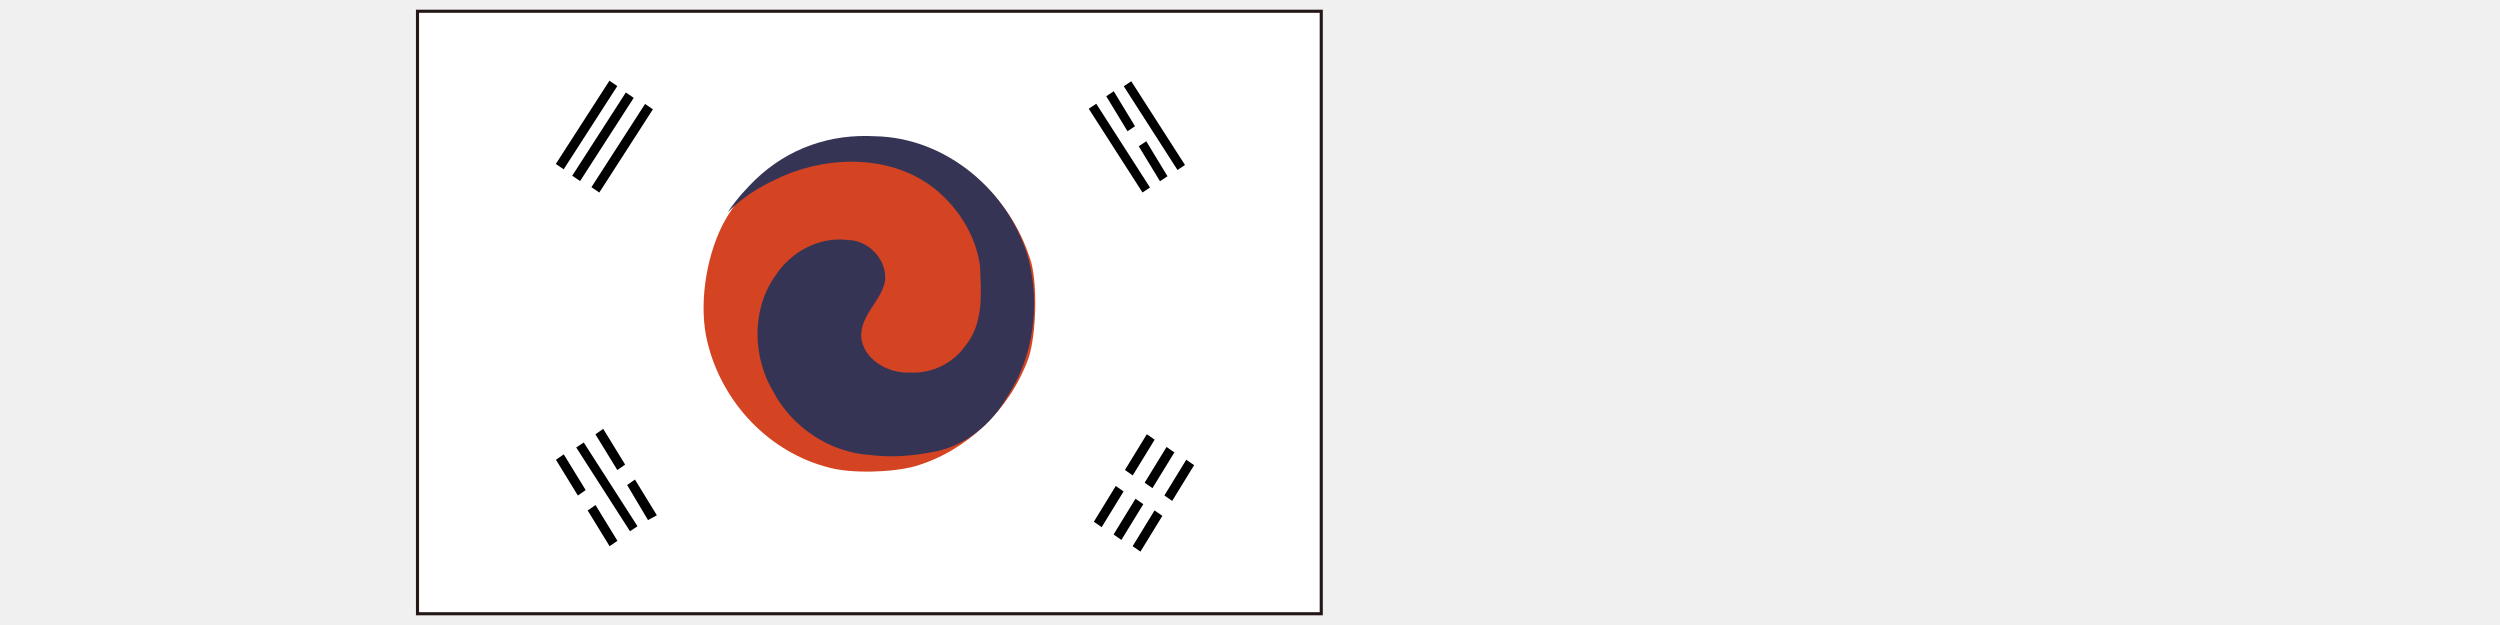
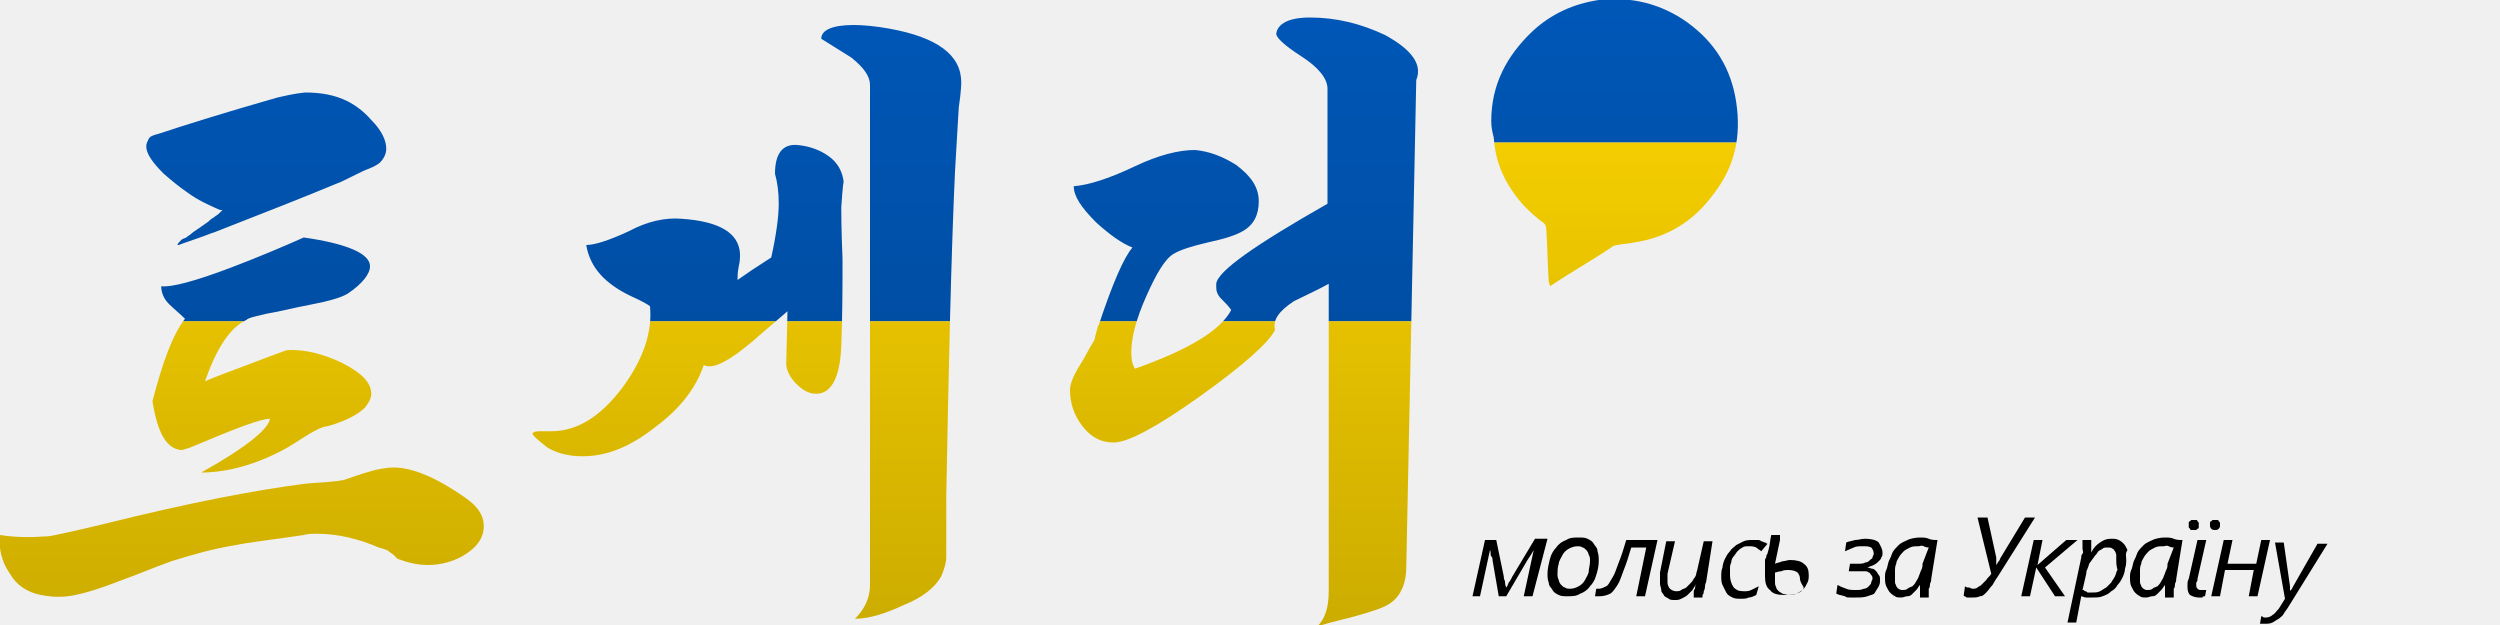
- <svg xmlns="http://www.w3.org/2000/svg" version="1.1" id="레이어_1" x="0px" y="0px" viewBox="0 0 200 50" style="enable-background:new 0 0 200 50;" xml:space="preserve">
+ <svg xmlns="http://www.w3.org/2000/svg" xmlns:xlink="http://www.w3.org/1999/xlink" version="1.1" id="레이어_1" x="0px" y="0px" viewBox="0 0 200 50" style="enable-background:new 0 0 200 50;" xml:space="preserve">
  <style type="text/css">
- 	.st0{fill:#FFFFFF;stroke:#231815;stroke-width:0.25;stroke-miterlimit:10;}
- 	.st1{fill:#D44322;}
- 	.st2{fill:#363455;}
+ 	.st0{clip-path:url(#SVGID_2_);}
+ 	.st1{fill:#0057B7;}
+ 	.st2{fill:#FFD700;}
+ 	.st3{clip-path:url(#SVGID_4_);}
+ 	.st4{fill:url(#SVGID_5_);}
+ 	.st5{fill:url(#SVGID_6_);}
+ 	.st6{fill:url(#SVGID_7_);}
+ 	.st7{fill:url(#SVGID_8_);}
</style>
  <g>
-     <path class="st0" d="M105.6,49.1H33.4V0.9h72.3v48.2H105.6z" />
-     <path class="st1" d="M73.2,37.3c-1.8,0.5-5.1,0.6-6.9,0.1c-4.7-1.2-8.5-5.1-9.7-10c-0.7-2.8-0.2-6.6,1.2-9.4   c1.6-3.1,4.8-5.7,8.3-6.6c1.7-0.4,5-0.4,6.7,0c4.6,1.2,8.3,4.9,9.7,9.6c0.5,1.9,0.4,5.7-0.2,7.6C80.8,32.8,77.3,36.1,73.2,37.3   L73.2,37.3z" />
-     <path class="st2" d="M74.4,36.2c-1.6,0.3-3.2,0.4-4.8,0.2c-3.2-0.2-6.2-2.2-7.7-5c-1.7-2.8-1.8-6.6,0.1-9.3   c1.2-1.9,3.5-3.2,5.8-2.9c1.7,0,3.2,1.6,3,3.3c-0.3,1.6-2,2.7-1.9,4.5c0.2,1.8,2.2,2.9,3.9,2.8c1.7,0.1,3.4-0.7,4.4-2.1   c1.5-1.8,1.3-4.2,1.2-6.4c-0.3-2.4-1.7-4.6-3.5-6.1c-3.4-2.8-8.4-2.8-12.3-1.1c-1.3,0.6-2.8,1.3-4.4,2.9c0.8-1.2,1.7-2.1,2.2-2.6   c2.7-2.6,6.1-3.7,9.6-3.5c5.7,0.1,10.8,4.4,12.3,9.9c0.9,3.6,0.4,7.7-1.7,10.9C79.3,34,77.1,35.8,74.4,36.2L74.4,36.2z" />
-     <g transform="matrix(.8425641 -.538596 .538596 .8425641 0 0)">
-       <path d="M32.1,38.8l-0.3-0.7l7.2-3.3l0.3,0.7L32.1,38.8z" />
-       <path d="M31.3,37.2L31,36.5l7.2-3.3l0.3,0.7L31.3,37.2z" />
-       <path d="M30.7,35.7L30.4,35l7.2-3.3l0.3,0.7L30.7,35.7z" />
-     </g>
    <g>
-       <path d="M91.4,15.4L92,15l-4.3-6.7l-0.6,0.4L91.4,15.4z" />
-       <path d="M94.2,13.6l0.6-0.4l-4.3-6.7l-0.6,0.4L94.2,13.6z" />
-       <path d="M91.1,11.7l0.6-0.4l1.7,2.8l-0.6,0.4L91.1,11.7z" />
-       <path d="M88.5,7.7l0.6-0.4l1.7,2.8l-0.6,0.4L88.5,7.7z" />
-     </g>
-     <g transform="matrix(-.8487434 .5288049 .5288049 .8487434 0 0)">
-       <path d="M-56.5,79.5l-0.3,0.7l-3-1.5l0.3-0.7L-56.5,79.5z" />
-       <path d="M-52.2,81.7l-0.3,0.7l-3-1.5l0.3-0.7L-52.2,81.7z" />
-       <path d="M-57.3,81.2l-0.3,0.7l-3-1.5l0.3-0.7L-57.3,81.2z" />
-       <path d="M-53,83.4l-0.3,0.7l-3-1.5l0.3-0.7L-53,83.4z" />
-       <path d="M-58.1,82.9l-0.3,0.7l-3-1.5l0.3-0.7L-58.1,82.9z" />
-       <path d="M-53.8,85l-0.3,0.7l-3-1.5l0.3-0.7L-53.8,85z" />
-     </g>
-     <g>
-       <g transform="matrix(.8487434 .5288049 -.5288049 .8487434 0 0)">
-         <path d="M63.1,6.4l0.3-0.7l3,1.5L66,7.9L63.1,6.4z" />
-         <path d="M58.8,4.3l0.3-0.7l3,1.5l-0.3,0.7L58.8,4.3z" />
-         <path d="M61.5,9.8l0.3-0.7l3,1.5l-0.3,0.7L61.5,9.8z" />
-         <path d="M57.2,7.7L57.5,7l3,1.5l-0.3,0.7L57.2,7.7z" />
+       <defs>
+         <path id="SVGID_1_" d="M0,42.8C1.2,43,2.5,43,3.9,42.9c0.1,0,1.6-0.3,4.5-1c6.8-1.7,12.1-2.7,16-3.2c0.9-0.1,2-0.1,3.1-0.3     c0.6-0.2,1.4-0.5,2.5-0.8c0.5-0.1,1-0.2,1.5-0.2c1.5,0,3.4,0.8,5.7,2.4c1,0.7,1.5,1.4,1.5,2.3s-0.5,1.6-1.4,2.2s-2,0.9-3.1,0.9     c-0.8,0-1.6-0.2-2.4-0.5c-0.1-0.1-0.2-0.2-0.3-0.3c-0.1-0.1-0.3-0.2-0.4-0.3s-0.4-0.2-0.8-0.3c-1.6-0.7-3.3-1.1-4.9-1.1     c-0.4,0-0.8,0-1.1,0.1c-2.7,0.4-4.5,0.6-5.4,0.8c-1.9,0.3-3.6,0.8-5.2,1.3c-1.4,0.5-2.8,1.1-4.2,1.6c-1.8,0.7-3.2,1.1-4.1,1.2     c-0.9,0.1-1.6,0-2.1-0.1c-1.1-0.2-2-0.8-2.5-1.7C0.1,44.9-0.1,43.9,0,42.8z M17.6,16.8c-0.9-0.4-1.8-0.8-2.6-1.4     c-0.6-0.4-1.2-0.9-1.9-1.5c-0.9-0.9-1.4-1.6-1.4-2.2c0-0.2,0.1-0.4,0.2-0.6c0.1-0.2,0.4-0.3,0.8-0.4C14.8,10,18,9,22.2,7.8     c0.5-0.1,1.2-0.3,2.2-0.4c1.3,0,2.4,0.2,3.4,0.7c0.6,0.3,1.3,0.8,1.9,1.5c0.8,0.8,1.2,1.6,1.2,2.3c0,0.4-0.2,0.8-0.5,1.1     c-0.1,0.1-0.4,0.3-0.9,0.5c-0.3,0.1-0.7,0.3-1.3,0.6c-0.6,0.3-1,0.5-1.3,0.6c-2.4,1-5.7,2.3-9.8,3.9c-0.1,0-0.5,0.2-1.4,0.5     s-1.4,0.5-1.4,0.5h-0.1c0-0.1,0.1-0.2,0.3-0.4c0.1-0.1,0.2-0.1,0.4-0.2c0.1-0.1,0.3-0.2,0.4-0.3c0.1-0.1,0.4-0.3,0.7-0.5     c0.4-0.3,0.6-0.4,0.7-0.5s0.2-0.2,0.4-0.3c0.1-0.1,0.3-0.2,0.4-0.3c0.1-0.1,0.2-0.2,0.3-0.3C17.8,16.8,17.8,16.8,17.6,16.8z      M16.4,30.5c0.7-0.3,2-0.8,3.9-1.5c0.5-0.2,1.3-0.5,2.4-0.9c0.2-0.1,0.4-0.1,0.6-0.1c1.2,0,2.5,0.3,4,1c1.6,0.8,2.4,1.6,2.4,2.5     c0,0.4-0.2,0.7-0.5,1.1c-0.6,0.6-1.6,1.1-3,1.5c-0.2,0-0.5,0.1-0.9,0.3c-0.6,0.3-1.3,0.8-2.3,1.4c-2.5,1.4-4.9,2-6.9,2     c3.6-2,5.4-3.5,5.5-4.3c-0.7,0-2.6,0.7-5.9,2.1C15,35.9,14.6,36,14.5,36c-1.2-0.1-1.9-1.4-2.3-3.9c0.8-3.1,1.6-5.3,2.6-6.6     c-0.4-0.4-0.9-0.8-1.3-1.2c-0.4-0.4-0.6-0.9-0.6-1.4c0.8,0.1,2.7-0.4,5.6-1.5c2.1-0.8,4-1.6,5.8-2.4c3.5,0.5,5.3,1.3,5.3,2.3     c0,0.6-0.6,1.4-1.8,2.2c-0.5,0.3-1.5,0.6-3.1,0.9c-1.1,0.2-2.2,0.5-3.4,0.7c-0.8,0.2-1.4,0.3-1.6,0.5     C18.4,26.2,17.3,27.9,16.4,30.5z M63,24.9l-2.1,1.8c-1.9,1.7-3.3,2.6-4.1,2.6c-0.2,0-0.3,0-0.5-0.1c-0.6,1.8-1.9,3.5-3.8,4.9     c-2,1.6-3.9,2.4-5.9,2.4c-1,0-2-0.2-2.8-0.7c-0.8-0.6-1.2-1-1.2-1.1s0.2-0.2,0.5-0.2c0.1,0,0.3,0,0.5,0s0.4,0,0.5,0     c2,0,3.9-1.1,5.7-3.5c1.7-2.3,2.4-4.5,2.2-6.5c-0.1-0.1-0.6-0.4-1.5-0.8c-2.1-1-3.3-2.3-3.6-4.1c0.7,0,1.9-0.4,3.4-1.1     c1.5-0.8,2.9-1.1,4.2-1c3,0.2,4.6,1.1,4.7,2.8c0,0.3,0,0.6-0.1,1C59,21.8,59,22.2,59,22.4c0.7-0.5,1.6-1.1,2.7-1.8     c0.4-1.8,0.6-3.3,0.6-4.3c0-0.9-0.1-1.7-0.3-2.4c0-1.6,0.6-2.4,1.8-2.3c1,0.1,1.8,0.4,2.5,0.9s1.1,1.2,1.2,2.1     c0-0.3-0.1,0.4-0.2,2c0,0.3,0,1.7,0.1,4.1c0,2.1,0,4.4-0.1,7c-0.1,2.5-0.8,3.8-2,3.8c-0.6,0-1.1-0.3-1.6-0.8s-0.8-1.1-0.8-1.6     L63,24.9L63,24.9z M68.4,49.5c0.8-0.8,1.2-1.7,1.2-2.7v-40c0-0.7-0.5-1.4-1.5-2.2c-0.8-0.5-1.6-1-2.4-1.5c0-0.7,0.9-1.1,2.6-1.1     c0.8,0,1.8,0.1,2.9,0.3C75,3,76.9,4.4,76.9,6.6c0,0,0,0.7-0.2,2l-0.3,5.1c-0.3,6.5-0.5,15.1-0.7,26v3.6v1.3     c0,0.3-0.1,0.8-0.4,1.5c-0.5,0.9-1.5,1.7-3,2.3C70.8,49.1,69.5,49.5,68.4,49.5z M113.3,6.4l-0.8,39c0,1.2-0.4,2.2-1.2,2.8     c-0.5,0.4-1.5,0.7-2.9,1.1c-0.7,0.2-1.7,0.4-3,0.8c0.6-0.6,0.9-1.5,0.9-2.8V22.7c-0.9,0.5-1.8,0.9-2.8,1.4     c-1.2,0.8-1.7,1.5-1.5,2.3c-0.5,1-2.5,2.8-6,5.3c-3.5,2.5-5.8,3.7-6.9,3.7c-1,0-1.8-0.4-2.5-1.3s-1-1.9-1-2.9     c0-0.5,0.3-1.2,0.8-2c0.4-0.6,0.7-1.3,1.1-1.9c0.1-0.1,0.1-0.4,0.2-0.7c0.1-0.3,0.1-0.5,0.2-0.6c1.1-3.3,2-5.4,2.7-6.2     c-0.8-0.3-1.8-1-2.9-2c-1.2-1.2-1.8-2.1-1.8-2.9c1.2-0.1,2.8-0.6,4.9-1.6c1.9-0.9,3.5-1.3,4.8-1.3c1.1,0.1,2.2,0.5,3.3,1.2     c1.2,0.9,1.8,1.8,1.8,2.9s-0.4,1.9-1.3,2.4c-0.5,0.3-1.4,0.6-2.8,0.9c-1.3,0.3-2.2,0.6-2.7,0.9c-0.7,0.4-1.4,1.6-2.2,3.4     c-0.8,1.8-1.2,3.3-1.2,4.5c0,0.6,0.1,1,0.3,1.3c4.2-1.5,6.8-3,7.7-4.7c-0.2-0.3-0.5-0.6-0.8-0.9s-0.4-0.6-0.4-0.9     c0-0.1,0-0.2,0-0.3c0.1-1,3.1-3.1,8.9-6.4V7.1c0-0.8-0.7-1.7-2.1-2.6s-2-1.5-2-1.8c0.1-0.8,1-1.3,2.7-1.3c2.1,0,4.1,0.5,6,1.4     C113,4,113.8,5.2,113.3,6.4z" />
+       </defs>
+       <clipPath id="SVGID_2_">
+         <use xlink:href="#SVGID_1_" style="overflow:visible;" />
+       </clipPath>
+       <g class="st0">
+         <rect x="-7.1" y="0.2" class="st1" width="127.6" height="25.5" />
+         <rect x="-7.1" y="25.7" class="st2" width="127.6" height="25.5" />
      </g>
-       <path d="M46.7,35.4l-0.6,0.4l4.3,6.7l0.6-0.4L46.7,35.4z" />
    </g>
  </g>
+   <g>
+     <defs>
+       <path id="SVGID_3_" d="M119.3,9.7c0-2.9,1.2-5.2,3.3-7.2c1.5-1.4,3.3-2.2,5.3-2.5c2.6-0.3,5,0.3,7.1,1.8c2.2,1.6,3.5,3.7,3.9,6.4    s-0.1,5.1-1.8,7.3c-1.6,2.2-3.7,3.5-6.4,3.9c-0.4,0.1-0.9,0.1-1.3,0.2c-0.2,0-0.4,0.1-0.5,0.2c-1.5,1-3.1,1.9-4.6,2.9    c-0.1,0.1-0.2,0.1-0.3,0.2c0-0.1-0.1-0.3-0.1-0.4c-0.1-1.4-0.1-2.8-0.2-4.2c0-0.3-0.2-0.5-0.4-0.6c-0.9-0.7-1.7-1.5-2.3-2.4    c-0.9-1.3-1.4-2.7-1.5-4.3C119.4,10.6,119.3,10.2,119.3,9.7z" />
+     </defs>
+     <clipPath id="SVGID_4_">
+       <use xlink:href="#SVGID_3_" style="overflow:visible;" />
+     </clipPath>
+     <g class="st3">
+       <rect x="65.4" y="-14.1" class="st1" width="127.6" height="25.5" />
+       <rect x="65.4" y="11.4" class="st2" width="127.6" height="25.5" />
+     </g>
+   </g>
+   <g>
+     <linearGradient id="SVGID_5_" gradientUnits="userSpaceOnUse" x1="129.165" y1="51.28" x2="129.165" y2="1.28" gradientTransform="matrix(1 0 0 -1 0 51.28)">
+       <stop offset="0" style="stop-color:#000000;stop-opacity:0" />
+       <stop offset="1" style="stop-color:#000000;stop-opacity:0.2" />
+     </linearGradient>
+     <path class="st4" d="M119.3,9.7c0-2.9,1.2-5.2,3.3-7.2c1.5-1.4,3.3-2.2,5.3-2.5c2.6-0.3,5,0.3,7.1,1.8c2.2,1.6,3.5,3.7,3.9,6.4   s-0.1,5.1-1.8,7.3c-1.6,2.2-3.7,3.5-6.4,3.9c-0.4,0.1-0.9,0.1-1.3,0.2c-0.2,0-0.4,0.1-0.5,0.2c-1.5,1-3.1,1.9-4.6,2.9   c-0.1,0.1-0.2,0.1-0.3,0.2c0-0.1-0.1-0.3-0.1-0.4c-0.1-1.4-0.1-2.8-0.2-4.2c0-0.3-0.2-0.5-0.4-0.6c-0.9-0.7-1.7-1.5-2.3-2.4   c-0.9-1.3-1.4-2.7-1.5-4.3C119.4,10.6,119.3,10.2,119.3,9.7z" />
+     <g>
+       <linearGradient id="SVGID_6_" gradientUnits="userSpaceOnUse" x1="19.338" y1="51.28" x2="19.338" y2="1.28" gradientTransform="matrix(1 0 0 -1 0 51.28)">
+         <stop offset="0" style="stop-color:#000000;stop-opacity:0" />
+         <stop offset="1" style="stop-color:#000000;stop-opacity:0.2" />
+       </linearGradient>
+       <path class="st5" d="M0,42.8C1.2,43,2.5,43,3.9,42.9c0.1,0,1.6-0.3,4.5-1c6.8-1.7,12.1-2.7,16-3.2c0.9-0.1,2-0.1,3.1-0.3    c0.6-0.2,1.4-0.5,2.5-0.8c0.5-0.1,1-0.2,1.5-0.2c1.5,0,3.4,0.8,5.7,2.4c1,0.7,1.5,1.4,1.5,2.3s-0.5,1.6-1.4,2.2s-2,0.9-3.1,0.9    c-0.8,0-1.6-0.2-2.4-0.5c-0.1-0.1-0.2-0.2-0.3-0.3c-0.1-0.1-0.3-0.2-0.4-0.3s-0.4-0.2-0.8-0.3c-1.6-0.7-3.3-1.1-4.9-1.1    c-0.4,0-0.8,0-1.1,0.1c-2.7,0.4-4.5,0.6-5.4,0.8c-1.9,0.3-3.6,0.8-5.2,1.3c-1.4,0.5-2.8,1.1-4.2,1.6c-1.8,0.7-3.2,1.1-4.1,1.2    c-0.9,0.1-1.6,0-2.1-0.1c-1.1-0.2-2-0.8-2.5-1.7C0.1,44.9-0.1,43.9,0,42.8z M17.6,16.8c-0.9-0.4-1.8-0.8-2.6-1.4    c-0.6-0.4-1.2-0.9-1.9-1.5c-0.9-0.9-1.4-1.6-1.4-2.2c0-0.2,0.1-0.4,0.2-0.6c0.1-0.2,0.4-0.3,0.8-0.4C14.8,10,18,9,22.2,7.8    c0.5-0.1,1.2-0.3,2.2-0.4c1.3,0,2.4,0.2,3.4,0.7c0.6,0.3,1.3,0.8,1.9,1.5c0.8,0.8,1.2,1.6,1.2,2.3c0,0.4-0.2,0.8-0.5,1.1    c-0.1,0.1-0.4,0.3-0.9,0.5c-0.3,0.1-0.7,0.3-1.3,0.6c-0.6,0.3-1,0.5-1.3,0.6c-2.4,1-5.7,2.3-9.8,3.9c-0.1,0-0.5,0.2-1.4,0.5    s-1.4,0.5-1.4,0.5h-0.1c0-0.1,0.1-0.2,0.3-0.4c0.1-0.1,0.2-0.1,0.4-0.2c0.1-0.1,0.3-0.2,0.4-0.3c0.1-0.1,0.4-0.3,0.7-0.5    c0.4-0.3,0.6-0.4,0.7-0.5s0.2-0.2,0.4-0.3c0.1-0.1,0.3-0.2,0.4-0.3c0.1-0.1,0.2-0.2,0.3-0.3C17.8,16.8,17.8,16.8,17.6,16.8z     M16.4,30.5c0.7-0.3,2-0.8,3.9-1.5c0.5-0.2,1.3-0.5,2.4-0.9c0.2-0.1,0.4-0.1,0.6-0.1c1.2,0,2.5,0.3,4,1c1.6,0.8,2.4,1.6,2.4,2.5    c0,0.4-0.2,0.7-0.5,1.1c-0.6,0.6-1.6,1.1-3,1.5c-0.2,0-0.5,0.1-0.9,0.3c-0.6,0.3-1.3,0.8-2.3,1.4c-2.5,1.4-4.9,2-6.9,2    c3.6-2,5.4-3.5,5.5-4.3c-0.7,0-2.6,0.7-5.9,2.1C15,35.9,14.6,36,14.5,36c-1.2-0.1-1.9-1.4-2.3-3.9c0.8-3.1,1.6-5.3,2.6-6.6    c-0.4-0.4-0.9-0.8-1.3-1.2c-0.4-0.4-0.6-0.9-0.6-1.4c0.8,0.1,2.7-0.4,5.6-1.5c2.1-0.8,4-1.6,5.8-2.4c3.5,0.5,5.3,1.3,5.3,2.3    c0,0.6-0.6,1.4-1.8,2.2c-0.5,0.3-1.5,0.6-3.1,0.9c-1.1,0.2-2.2,0.5-3.4,0.7c-0.8,0.2-1.4,0.3-1.6,0.5    C18.4,26.2,17.3,27.9,16.4,30.5z" />
+       <linearGradient id="SVGID_7_" gradientUnits="userSpaceOnUse" x1="59.75" y1="51.28" x2="59.75" y2="1.28" gradientTransform="matrix(1 0 0 -1 0 51.28)">
+         <stop offset="0" style="stop-color:#000000;stop-opacity:0" />
+         <stop offset="1" style="stop-color:#000000;stop-opacity:0.2" />
+       </linearGradient>
+       <path class="st6" d="M63,24.9l-2.1,1.8c-1.9,1.7-3.3,2.6-4.1,2.6c-0.2,0-0.3,0-0.5-0.1c-0.6,1.8-1.9,3.5-3.8,4.9    c-2,1.6-3.9,2.4-5.9,2.4c-1,0-2-0.2-2.8-0.7c-0.8-0.6-1.2-1-1.2-1.1s0.2-0.2,0.5-0.2c0.1,0,0.3,0,0.5,0s0.4,0,0.5,0    c2,0,3.9-1.1,5.7-3.5c1.7-2.3,2.4-4.5,2.2-6.5c-0.1-0.1-0.6-0.4-1.5-0.8c-2.1-1-3.3-2.3-3.6-4.1c0.7,0,1.9-0.4,3.4-1.1    c1.5-0.8,2.9-1.1,4.2-1c3,0.2,4.6,1.1,4.7,2.8c0,0.3,0,0.6-0.1,1C59,21.8,59,22.2,59,22.4c0.7-0.5,1.6-1.1,2.7-1.8    c0.4-1.8,0.6-3.3,0.6-4.3c0-0.9-0.1-1.7-0.3-2.4c0-1.6,0.6-2.4,1.8-2.3c1,0.1,1.8,0.4,2.5,0.9s1.1,1.2,1.2,2.1    c0-0.3-0.1,0.4-0.2,2c0,0.3,0,1.7,0.1,4.1c0,2.1,0,4.4-0.1,7c-0.1,2.5-0.8,3.8-2,3.8c-0.6,0-1.1-0.3-1.6-0.8s-0.8-1.1-0.8-1.6    L63,24.9L63,24.9z M68.4,49.5c0.8-0.8,1.2-1.7,1.2-2.7v-40c0-0.7-0.5-1.4-1.5-2.2c-0.8-0.5-1.6-1-2.4-1.5c0-0.7,0.9-1.1,2.6-1.1    c0.8,0,1.8,0.1,2.9,0.3C75,3,76.9,4.4,76.9,6.6c0,0,0,0.7-0.2,2l-0.3,5.1c-0.3,6.5-0.5,15.1-0.7,26v3.6v1.3c0,0.3-0.1,0.8-0.4,1.5    c-0.5,0.9-1.5,1.7-3,2.3C70.8,49.1,69.5,49.5,68.4,49.5z" />
+       <linearGradient id="SVGID_8_" gradientUnits="userSpaceOnUse" x1="99.522" y1="51.28" x2="99.522" y2="1.28" gradientTransform="matrix(1 0 0 -1 0 51.28)">
+         <stop offset="0" style="stop-color:#000000;stop-opacity:0" />
+         <stop offset="1" style="stop-color:#000000;stop-opacity:0.2" />
+       </linearGradient>
+       <path class="st7" d="M113.3,6.4l-0.8,39c0,1.2-0.4,2.2-1.2,2.8c-0.5,0.4-1.5,0.7-2.9,1.1c-0.7,0.2-1.7,0.4-3,0.8    c0.6-0.6,0.9-1.5,0.9-2.8V22.7c-0.9,0.5-1.8,0.9-2.8,1.4c-1.2,0.8-1.7,1.5-1.5,2.3c-0.5,1-2.5,2.8-6,5.3c-3.5,2.5-5.8,3.7-6.9,3.7    c-1,0-1.8-0.4-2.5-1.3s-1-1.9-1-2.9c0-0.5,0.3-1.2,0.8-2c0.4-0.6,0.7-1.3,1.1-1.9c0.1-0.1,0.1-0.4,0.2-0.7    c0.1-0.3,0.1-0.5,0.2-0.6c1.1-3.3,2-5.4,2.7-6.2c-0.8-0.3-1.8-1-2.9-2c-1.2-1.2-1.8-2.1-1.8-2.9c1.2-0.1,2.8-0.6,4.9-1.6    c1.9-0.9,3.5-1.3,4.8-1.3c1.1,0.1,2.2,0.5,3.3,1.2c1.2,0.9,1.8,1.8,1.8,2.9s-0.4,1.9-1.3,2.4c-0.5,0.3-1.4,0.6-2.8,0.9    c-1.3,0.3-2.2,0.6-2.7,0.9c-0.7,0.4-1.4,1.6-2.2,3.4c-0.8,1.8-1.2,3.3-1.2,4.5c0,0.6,0.1,1,0.3,1.3c4.2-1.5,6.8-3,7.7-4.7    c-0.2-0.3-0.5-0.6-0.8-0.9s-0.4-0.6-0.4-0.9c0-0.1,0-0.2,0-0.3c0.1-1,3.1-3.1,8.9-6.4V7.1c0-0.8-0.7-1.7-2.1-2.6s-2-1.5-2-1.8    c0.1-0.8,1-1.3,2.7-1.3c2.1,0,4.1,0.5,6,1.4C113,4,113.8,5.2,113.3,6.4z" />
+     </g>
+   </g>
+   <g>
+     <path d="M122.6,47.7h-0.7l0.8-3.7c-0.1,0.2-0.3,0.5-0.5,0.8l-1.7,2.9h-0.6l-0.5-2.9c0-0.1,0-0.2-0.1-0.3s0-0.3-0.1-0.5l-0.8,3.7   h-0.6l1-4.5h0.9l0.6,2.9c0,0.1,0,0.2,0.1,0.4c0,0.1,0,0.3,0.1,0.5c0.1-0.1,0.1-0.2,0.2-0.4c0.1-0.1,0.2-0.3,0.3-0.5l1.8-3h1   L122.6,47.7z" />
+     <path d="M127.9,44.9c0,0.4-0.1,0.8-0.2,1.1c-0.1,0.4-0.3,0.7-0.5,0.9c-0.2,0.3-0.5,0.5-0.8,0.6c-0.3,0.2-0.6,0.2-1,0.2   c-0.3,0-0.5,0-0.7-0.1c-0.2-0.1-0.4-0.2-0.5-0.4c-0.1-0.2-0.3-0.3-0.3-0.6c-0.1-0.2-0.1-0.5-0.1-0.7c0-0.4,0.1-0.8,0.2-1.2   c0.1-0.4,0.3-0.7,0.5-0.9c0.2-0.3,0.5-0.5,0.8-0.6c0.3-0.2,0.6-0.2,1-0.2c0.3,0,0.5,0,0.7,0.1c0.2,0.1,0.4,0.2,0.5,0.4   c0.1,0.2,0.3,0.3,0.3,0.6C127.9,44.4,127.9,44.6,127.9,44.9z M127.2,44.9c0-0.2,0-0.4-0.1-0.5c0-0.1-0.1-0.3-0.2-0.4   c-0.1-0.1-0.2-0.2-0.3-0.2c-0.1-0.1-0.3-0.1-0.4-0.1c-0.3,0-0.5,0.1-0.7,0.2s-0.4,0.3-0.5,0.5c-0.1,0.2-0.3,0.5-0.3,0.7   c-0.1,0.3-0.1,0.6-0.1,0.8c0,0.2,0,0.3,0.1,0.5c0,0.1,0.1,0.3,0.2,0.4c0.1,0.1,0.2,0.2,0.3,0.2c0.1,0.1,0.3,0.1,0.4,0.1   c0.3,0,0.5-0.1,0.7-0.2c0.2-0.1,0.4-0.3,0.5-0.5c0.1-0.2,0.3-0.5,0.3-0.7S127.2,45.2,127.2,44.9z" />
+     <path d="M131.6,47.7h-0.7l0.8-3.9h-1.2c-0.2,0.7-0.4,1.3-0.6,1.8c-0.2,0.5-0.3,0.9-0.5,1.2c-0.2,0.3-0.4,0.6-0.6,0.7   s-0.5,0.2-0.8,0.2c-0.1,0-0.2,0-0.2,0c-0.1,0-0.1,0-0.2,0l0.1-0.6c0,0,0.1,0,0.1,0c0.1,0,0.1,0,0.1,0c0.2,0,0.4-0.1,0.6-0.2   c0.2-0.1,0.3-0.4,0.5-0.7s0.3-0.7,0.5-1.2c0.2-0.5,0.4-1.1,0.6-1.8h2.5L131.6,47.7z" />
+     <path d="M136.5,46.5c0,0.1-0.1,0.2-0.1,0.4c0,0.1,0,0.2-0.1,0.4c0,0.1,0,0.2-0.1,0.3c0,0.1,0,0.2,0,0.2h-0.7c0-0.1,0-0.2,0-0.4   c0-0.1,0-0.2,0.1-0.3c0-0.1,0-0.2,0.1-0.4h0c-0.1,0.2-0.2,0.3-0.3,0.5c-0.1,0.1-0.3,0.3-0.4,0.4c-0.1,0.1-0.3,0.2-0.5,0.3   c-0.2,0.1-0.3,0.1-0.5,0.1c-0.2,0-0.4,0-0.5-0.1c-0.1-0.1-0.3-0.1-0.4-0.3s-0.2-0.2-0.2-0.4c0-0.2-0.1-0.3-0.1-0.5c0,0,0-0.1,0-0.2   s0-0.2,0-0.2c0-0.1,0-0.2,0-0.3c0-0.1,0-0.2,0-0.2l0.5-2.5h0.7l-0.6,2.6c0,0,0,0.1,0,0.2c0,0.1,0,0.1,0,0.2c0,0.1,0,0.1,0,0.2   c0,0.1,0,0.1,0,0.1c0,0.2,0.1,0.4,0.2,0.5c0.1,0.1,0.3,0.2,0.5,0.2c0.1,0,0.3,0,0.4-0.1s0.3-0.1,0.4-0.2c0.1-0.1,0.2-0.2,0.3-0.3   c0.1-0.1,0.2-0.2,0.3-0.4c0.1-0.1,0.2-0.3,0.2-0.4s0.1-0.3,0.1-0.4l0.5-2.2h0.7L136.5,46.5z" />
+     <path d="M140.9,44.1c-0.1-0.1-0.3-0.2-0.4-0.3c-0.2-0.1-0.4-0.1-0.6-0.1c-0.2,0-0.4,0-0.5,0.1c-0.2,0.1-0.3,0.2-0.4,0.3   s-0.2,0.3-0.3,0.4s-0.2,0.3-0.2,0.5c-0.1,0.2-0.1,0.3-0.1,0.5c0,0.2,0,0.3,0,0.5c0,0.4,0.1,0.7,0.3,1c0.2,0.2,0.4,0.3,0.8,0.3   c0.2,0,0.4,0,0.6-0.1c0.2-0.1,0.4-0.2,0.6-0.3l-0.2,0.7c-0.2,0.1-0.4,0.2-0.6,0.2c-0.2,0.1-0.4,0.1-0.6,0.1c-0.3,0-0.5,0-0.7-0.1   c-0.2-0.1-0.4-0.2-0.5-0.4c-0.1-0.2-0.2-0.4-0.3-0.6c-0.1-0.2-0.1-0.5-0.1-0.7c0-0.2,0-0.5,0.1-0.7c0-0.2,0.1-0.5,0.2-0.7   c0.1-0.2,0.2-0.4,0.4-0.6c0.1-0.2,0.3-0.3,0.5-0.5c0.2-0.1,0.4-0.2,0.6-0.3c0.2-0.1,0.5-0.1,0.7-0.1c0.1,0,0.2,0,0.4,0   c0.1,0,0.2,0,0.3,0.1c0.1,0,0.2,0.1,0.3,0.1c0.1,0,0.1,0.1,0.2,0.1L140.9,44.1z" />
+     <path d="M142.4,43.2l-0.4,1.9c0.2-0.1,0.4-0.1,0.6-0.2c0.2,0,0.4-0.1,0.6-0.1c0.5,0,0.9,0.1,1.1,0.3c0.3,0.2,0.4,0.5,0.4,0.9   c0,0.2,0,0.4-0.1,0.6c-0.1,0.2-0.2,0.4-0.3,0.5c-0.2,0.2-0.4,0.3-0.6,0.4c-0.3,0.1-0.6,0.1-0.9,0.1c-0.6,0-1-0.1-1.2-0.4   c-0.3-0.2-0.4-0.6-0.4-1.1c0-0.1,0-0.2,0-0.3c0-0.1,0-0.2,0-0.3c0-0.1,0-0.2,0-0.3c0-0.1,0-0.2,0-0.2c0,0,0,0,0-0.1   c0-0.1,0-0.2,0.1-0.3c0-0.1,0-0.2,0.1-0.3c0-0.1,0.1-0.3,0.1-0.4c0.1-0.3,0.1-0.7,0.2-1.1H142.4z M144,46.3c0-0.2-0.1-0.4-0.2-0.5   c-0.1-0.1-0.4-0.2-0.7-0.2c-0.2,0-0.4,0-0.6,0.1c-0.2,0-0.4,0.1-0.5,0.1c0,0.1,0,0.1,0,0.2c0,0.1,0,0.1,0,0.2c0,0.1,0,0.1,0,0.2   c0,0.1,0,0.1,0,0.2c0,0.1,0,0.2,0.1,0.4c0,0.1,0.1,0.2,0.2,0.3c0.1,0.1,0.2,0.1,0.3,0.2c0.1,0,0.3,0.1,0.5,0.1c0.2,0,0.4,0,0.6-0.1   c0.2-0.1,0.3-0.1,0.4-0.2c0.1-0.1,0.2-0.2,0.2-0.3C144,46.5,144,46.4,144,46.3z" />
+     <path d="M150.6,44.2c0,0.2,0,0.3-0.1,0.4c0,0.1-0.1,0.2-0.2,0.3c-0.1,0.1-0.2,0.2-0.4,0.3c-0.2,0.1-0.3,0.1-0.5,0.2v0   c0.1,0,0.3,0.1,0.4,0.1s0.2,0.1,0.3,0.2c0.1,0.1,0.1,0.2,0.2,0.3s0.1,0.2,0.1,0.4c0,0.2,0,0.3-0.1,0.5c-0.1,0.2-0.2,0.3-0.3,0.5   s-0.4,0.2-0.6,0.3c-0.3,0.1-0.6,0.1-0.9,0.1c-0.2,0-0.3,0-0.5,0c-0.2,0-0.3,0-0.4-0.1c-0.1,0-0.3-0.1-0.4-0.1   c-0.1,0-0.2-0.1-0.3-0.1l0.1-0.7c0.2,0.1,0.4,0.2,0.7,0.3c0.2,0.1,0.5,0.1,0.8,0.1c0.2,0,0.4,0,0.6-0.1c0.2,0,0.3-0.1,0.4-0.2   s0.2-0.2,0.2-0.3c0-0.1,0.1-0.2,0.1-0.3c0-0.1,0-0.2-0.1-0.3c-0.1-0.1-0.1-0.2-0.2-0.2c-0.1-0.1-0.2-0.1-0.4-0.1s-0.3,0-0.5,0h-0.7   l0.1-0.6h0.6c0.2,0,0.5,0,0.6-0.1c0.2,0,0.3-0.1,0.4-0.2c0.1-0.1,0.2-0.1,0.2-0.2c0-0.1,0.1-0.2,0.1-0.3c0-0.2-0.1-0.4-0.2-0.5   c-0.2-0.1-0.4-0.1-0.7-0.1c-0.3,0-0.5,0-0.7,0.1c-0.2,0.1-0.5,0.2-0.7,0.3l0.1-0.7c0.2-0.1,0.4-0.1,0.7-0.2c0.3,0,0.5-0.1,0.8-0.1   c0.5,0,0.9,0.1,1.1,0.3C150.4,43.6,150.6,43.9,150.6,44.2z" />
+     <path d="M154.5,46.3c0,0.1,0,0.2-0.1,0.4c0,0.1,0,0.3-0.1,0.4c0,0.1,0,0.3,0,0.4c0,0.1,0,0.2,0,0.3h-0.7c0-0.1,0-0.1,0-0.2   s0-0.2,0-0.3c0-0.1,0-0.2,0-0.3c0-0.1,0-0.2,0-0.2h0c-0.1,0.1-0.2,0.3-0.3,0.4c-0.1,0.1-0.2,0.2-0.3,0.3c-0.1,0.1-0.2,0.2-0.4,0.2   s-0.3,0.1-0.5,0.1c-0.2,0-0.4,0-0.5-0.1c-0.2-0.1-0.3-0.2-0.4-0.3c-0.1-0.1-0.2-0.3-0.3-0.5c-0.1-0.2-0.1-0.5-0.1-0.7   c0-0.2,0-0.4,0.1-0.6s0.1-0.4,0.2-0.7c0.1-0.2,0.2-0.4,0.3-0.7c0.1-0.2,0.3-0.4,0.5-0.6c0.2-0.2,0.5-0.3,0.7-0.4s0.6-0.2,1-0.2   c0.2,0,0.5,0,0.7,0.1s0.5,0.1,0.7,0.1L154.5,46.3z M154.3,43.8c-0.1,0-0.2,0-0.4-0.1s-0.3,0-0.4,0c-0.3,0-0.5,0-0.7,0.1   c-0.2,0.1-0.4,0.2-0.5,0.3c-0.1,0.1-0.3,0.3-0.4,0.5c-0.1,0.2-0.2,0.3-0.2,0.5c-0.1,0.2-0.1,0.4-0.1,0.5c0,0.2,0,0.3,0,0.5   c0,0.2,0,0.3,0,0.5c0,0.1,0.1,0.2,0.1,0.3c0.1,0.1,0.1,0.2,0.2,0.2c0.1,0.1,0.2,0.1,0.3,0.1c0.1,0,0.3,0,0.4-0.1   c0.1-0.1,0.2-0.1,0.4-0.2c0.1-0.1,0.2-0.2,0.3-0.4s0.2-0.3,0.2-0.4c0.1-0.2,0.1-0.3,0.2-0.5c0.1-0.2,0.1-0.3,0.1-0.5L154.3,43.8z" />
+     <path d="M159.9,46c-0.2,0.3-0.4,0.6-0.5,0.8c-0.2,0.2-0.3,0.4-0.5,0.6c-0.2,0.2-0.3,0.3-0.5,0.3c-0.2,0.1-0.4,0.1-0.6,0.1   c-0.1,0-0.1,0-0.2,0c-0.1,0-0.1,0-0.2,0c-0.1,0-0.1,0-0.2-0.1c-0.1,0-0.1,0-0.1-0.1l0.1-0.7c0.1,0.1,0.2,0.1,0.3,0.1   c0.1,0,0.2,0.1,0.3,0.1c0.1,0,0.3,0,0.4-0.1s0.2-0.1,0.3-0.2c0.1-0.1,0.2-0.2,0.4-0.4c0.1-0.2,0.3-0.3,0.4-0.5l-1.1-4.5h0.8   l0.7,3.2c0,0,0,0.1,0,0.1c0,0.1,0,0.1,0,0.2c0,0.1,0,0.1,0,0.2c0,0.1,0,0.1,0,0.1h0c0.1-0.1,0.1-0.2,0.2-0.3   c0.1-0.1,0.1-0.2,0.1-0.2l2-3.3h0.8L159.9,46z" />
+     <path d="M163.6,45.4l1.6,2.3h-0.8l-1.5-2.3h0l-0.5,2.3h-0.7l1-4.5h0.7l-0.4,2h0l2.3-2h0.9L163.6,45.4z" />
+     <path d="M170.1,44.8c0,0.2,0,0.4-0.1,0.7c0,0.2-0.1,0.5-0.2,0.7c-0.1,0.2-0.2,0.4-0.4,0.6c-0.1,0.2-0.3,0.4-0.5,0.5   c-0.2,0.2-0.4,0.3-0.7,0.4c-0.2,0.1-0.5,0.1-0.8,0.1c-0.2,0-0.3,0-0.5,0c-0.2,0-0.3-0.1-0.4-0.1l-0.4,2.1h-0.7l1.1-5.2   c0-0.1,0-0.2,0.1-0.3s0-0.3,0-0.4c0-0.1,0-0.3,0-0.4s0-0.2,0-0.3h0.7c0,0,0,0.1,0,0.2c0,0.1,0,0.2,0,0.3c0,0.1,0,0.2,0,0.3   c0,0.1,0,0.2,0,0.2h0c0.2-0.4,0.4-0.6,0.7-0.8c0.3-0.2,0.5-0.3,0.9-0.3c0.2,0,0.4,0,0.6,0.1c0.2,0.1,0.3,0.2,0.4,0.3   c0.1,0.1,0.2,0.3,0.3,0.5C170,44.3,170.1,44.5,170.1,44.8z M169.3,44.8c0-0.2,0-0.3,0-0.4c0-0.1-0.1-0.3-0.1-0.3   c-0.1-0.1-0.1-0.2-0.2-0.2c-0.1-0.1-0.2-0.1-0.4-0.1c-0.2,0-0.3,0-0.4,0.1c-0.1,0.1-0.3,0.1-0.4,0.3s-0.2,0.2-0.3,0.4   c-0.1,0.1-0.2,0.3-0.3,0.4s-0.1,0.3-0.2,0.5c-0.1,0.2-0.1,0.3-0.1,0.4l-0.3,1.3c0.1,0,0.1,0,0.2,0.1c0.1,0,0.1,0,0.2,0.1   c0.1,0,0.2,0,0.2,0s0.2,0,0.2,0c0.2,0,0.4,0,0.6-0.1c0.2-0.1,0.3-0.2,0.5-0.3c0.1-0.1,0.3-0.3,0.4-0.4c0.1-0.2,0.2-0.3,0.3-0.5   c0.1-0.2,0.1-0.4,0.2-0.5C169.3,45.2,169.3,45,169.3,44.8z" />
+     <path d="M174.1,46.3c0,0.1,0,0.2-0.1,0.4c0,0.1,0,0.3-0.1,0.4c0,0.1,0,0.3,0,0.4c0,0.1,0,0.2,0,0.3h-0.7c0-0.1,0-0.1,0-0.2   s0-0.2,0-0.3c0-0.1,0-0.2,0-0.3c0-0.1,0-0.2,0-0.2h0c-0.1,0.1-0.2,0.3-0.3,0.4c-0.1,0.1-0.2,0.2-0.3,0.3c-0.1,0.1-0.2,0.2-0.4,0.2   s-0.3,0.1-0.5,0.1c-0.2,0-0.4,0-0.5-0.1c-0.2-0.1-0.3-0.2-0.4-0.3c-0.1-0.1-0.2-0.3-0.3-0.5c-0.1-0.2-0.1-0.5-0.1-0.7   c0-0.2,0-0.4,0.1-0.6s0.1-0.4,0.2-0.7c0.1-0.2,0.2-0.4,0.3-0.7c0.1-0.2,0.3-0.4,0.5-0.6c0.2-0.2,0.5-0.3,0.7-0.4s0.6-0.2,1-0.2   c0.2,0,0.5,0,0.7,0.1s0.5,0.1,0.7,0.1L174.1,46.3z M173.9,43.8c-0.1,0-0.2,0-0.4-0.1s-0.3,0-0.4,0c-0.3,0-0.5,0-0.7,0.1   c-0.2,0.1-0.4,0.2-0.5,0.3c-0.1,0.1-0.3,0.3-0.4,0.5c-0.1,0.2-0.2,0.3-0.2,0.5c-0.1,0.2-0.1,0.4-0.1,0.5c0,0.2,0,0.3,0,0.5   c0,0.2,0,0.3,0,0.5c0,0.1,0.1,0.2,0.1,0.3c0.1,0.1,0.1,0.2,0.2,0.2c0.1,0.1,0.2,0.1,0.3,0.1c0.1,0,0.3,0,0.4-0.1   c0.1-0.1,0.2-0.1,0.4-0.2c0.1-0.1,0.2-0.2,0.3-0.4s0.2-0.3,0.2-0.4c0.1-0.2,0.1-0.3,0.2-0.5c0.1-0.2,0.1-0.3,0.1-0.5L173.9,43.8z" />
+     <path d="M176.4,47.7c-0.1,0-0.2,0-0.2,0.1c-0.1,0-0.2,0-0.3,0c-0.3,0-0.5-0.1-0.7-0.2c-0.1-0.1-0.2-0.3-0.2-0.6c0-0.1,0-0.2,0-0.3   c0-0.1,0-0.2,0.1-0.4l0.7-3.1h0.7l-0.7,3.1c0,0.1,0,0.2-0.1,0.3c0,0.1,0,0.1,0,0.2c0,0.1,0,0.2,0.1,0.3c0.1,0.1,0.2,0.1,0.3,0.1   c0.1,0,0.1,0,0.2,0c0.1,0,0.1,0,0.2,0L176.4,47.7z M175.9,42c0,0.1,0,0.1,0,0.2c0,0.1-0.1,0.1-0.1,0.1c0,0-0.1,0.1-0.1,0.1   c-0.1,0-0.1,0-0.2,0c-0.1,0-0.1,0-0.2,0c-0.1,0-0.1-0.1-0.1-0.1c0,0-0.1-0.1-0.1-0.1c0-0.1,0-0.1,0-0.2c0-0.1,0-0.1,0-0.2   c0-0.1,0.1-0.1,0.1-0.1c0,0,0.1-0.1,0.1-0.1c0.1,0,0.1,0,0.2,0c0.1,0,0.1,0,0.2,0c0.1,0,0.1,0.1,0.1,0.1c0,0,0.1,0.1,0.1,0.1   C175.9,41.8,175.9,41.9,175.9,42z M177.6,42c0,0.1,0,0.2-0.1,0.3c-0.1,0.1-0.2,0.1-0.3,0.1c-0.1,0-0.2,0-0.3-0.1   c-0.1-0.1-0.1-0.2-0.1-0.3c0-0.1,0-0.1,0-0.2s0.1-0.1,0.1-0.1c0,0,0.1-0.1,0.1-0.1c0.1,0,0.1,0,0.2,0c0.1,0,0.1,0,0.2,0   c0.1,0,0.1,0.1,0.1,0.1c0,0,0.1,0.1,0.1,0.1C177.6,41.8,177.6,41.9,177.6,42z" />
+     <path d="M180.6,47.7h-0.7l0.4-2.1H178l-0.4,2.1h-0.7l1-4.5h0.7l-0.4,1.9h2.3l0.4-1.9h0.7L180.6,47.7z" />
+     <path d="M183.1,48.5c-0.1,0.2-0.3,0.4-0.4,0.6c-0.1,0.2-0.3,0.3-0.4,0.4c-0.2,0.1-0.3,0.2-0.5,0.3c-0.2,0.1-0.4,0.1-0.6,0.1   c-0.1,0-0.1,0-0.2,0c-0.1,0-0.2,0-0.2,0l0.1-0.6c0,0,0.1,0,0.2,0.1c0.1,0,0.1,0,0.2,0c0.2,0,0.4-0.1,0.5-0.2   c0.2-0.1,0.3-0.3,0.5-0.5l0.5-0.8l-0.8-4.5h0.7l0.5,3.5c0,0.1,0,0.1,0,0.2c0,0.1,0,0.1,0,0.2h0c0,0,0-0.1,0.1-0.1   c0-0.1,0.1-0.1,0.1-0.2l2-3.5h0.8L183.1,48.5z" />
+   </g>
</svg>
